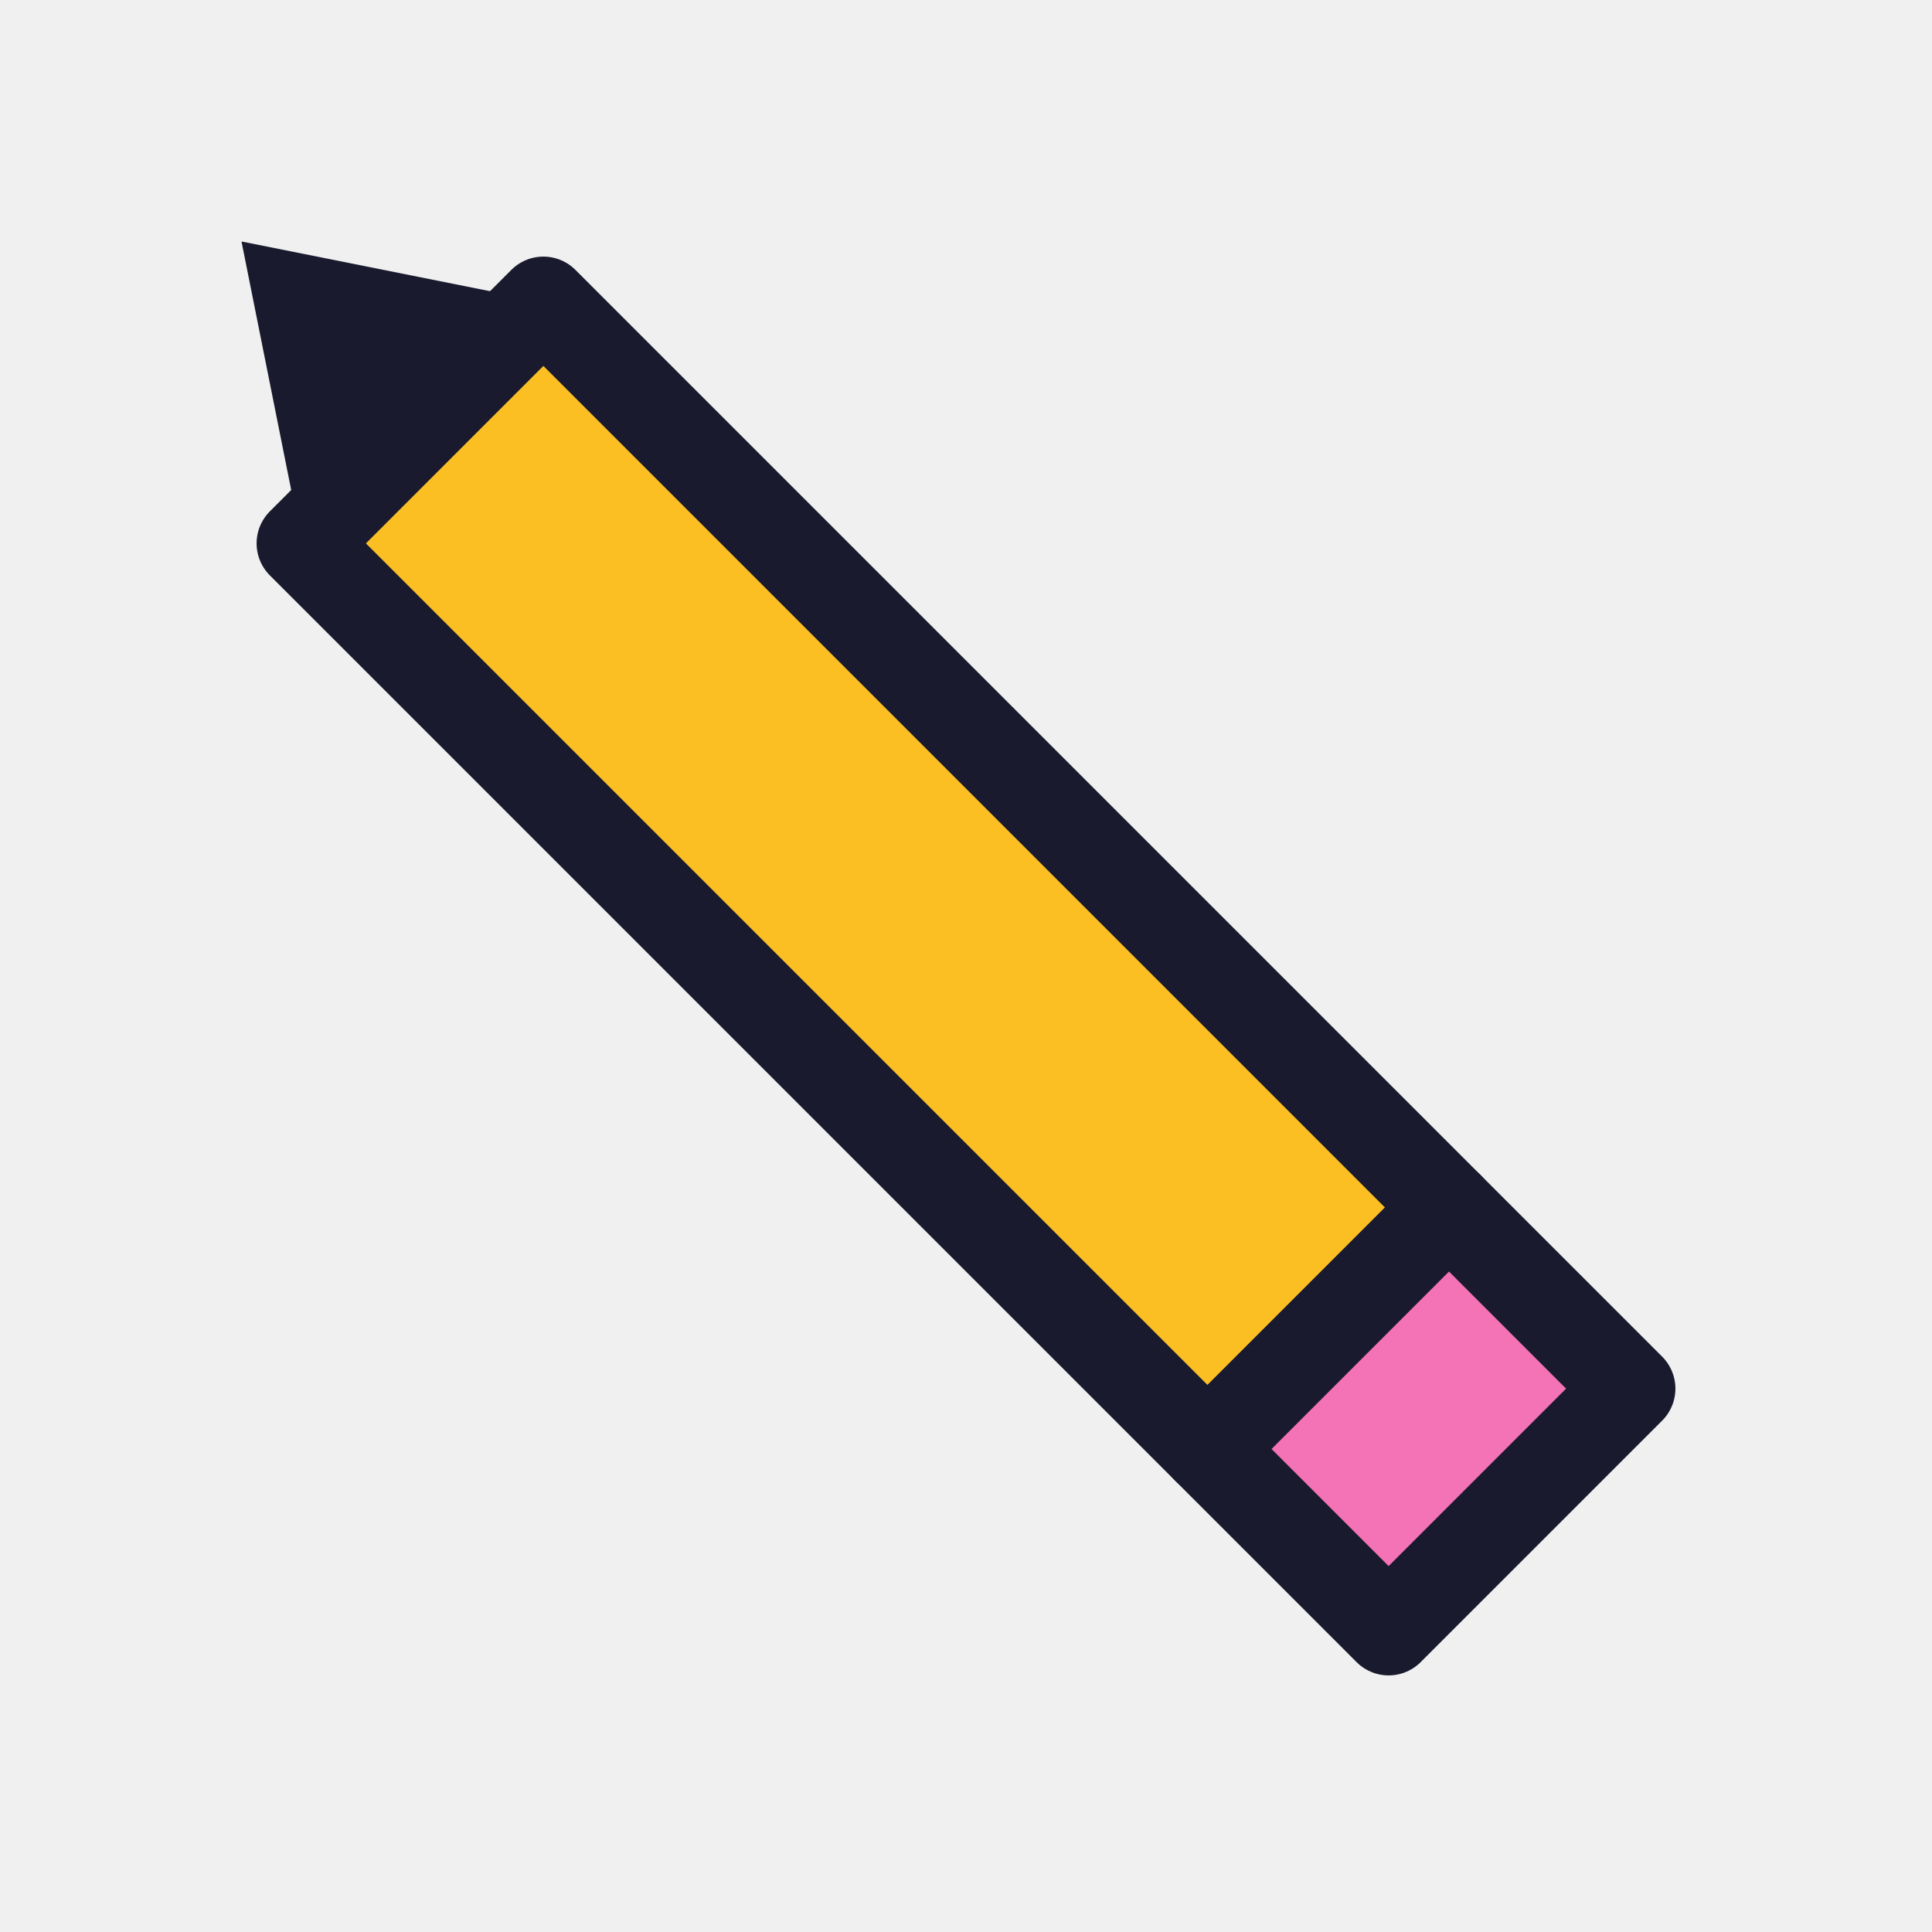
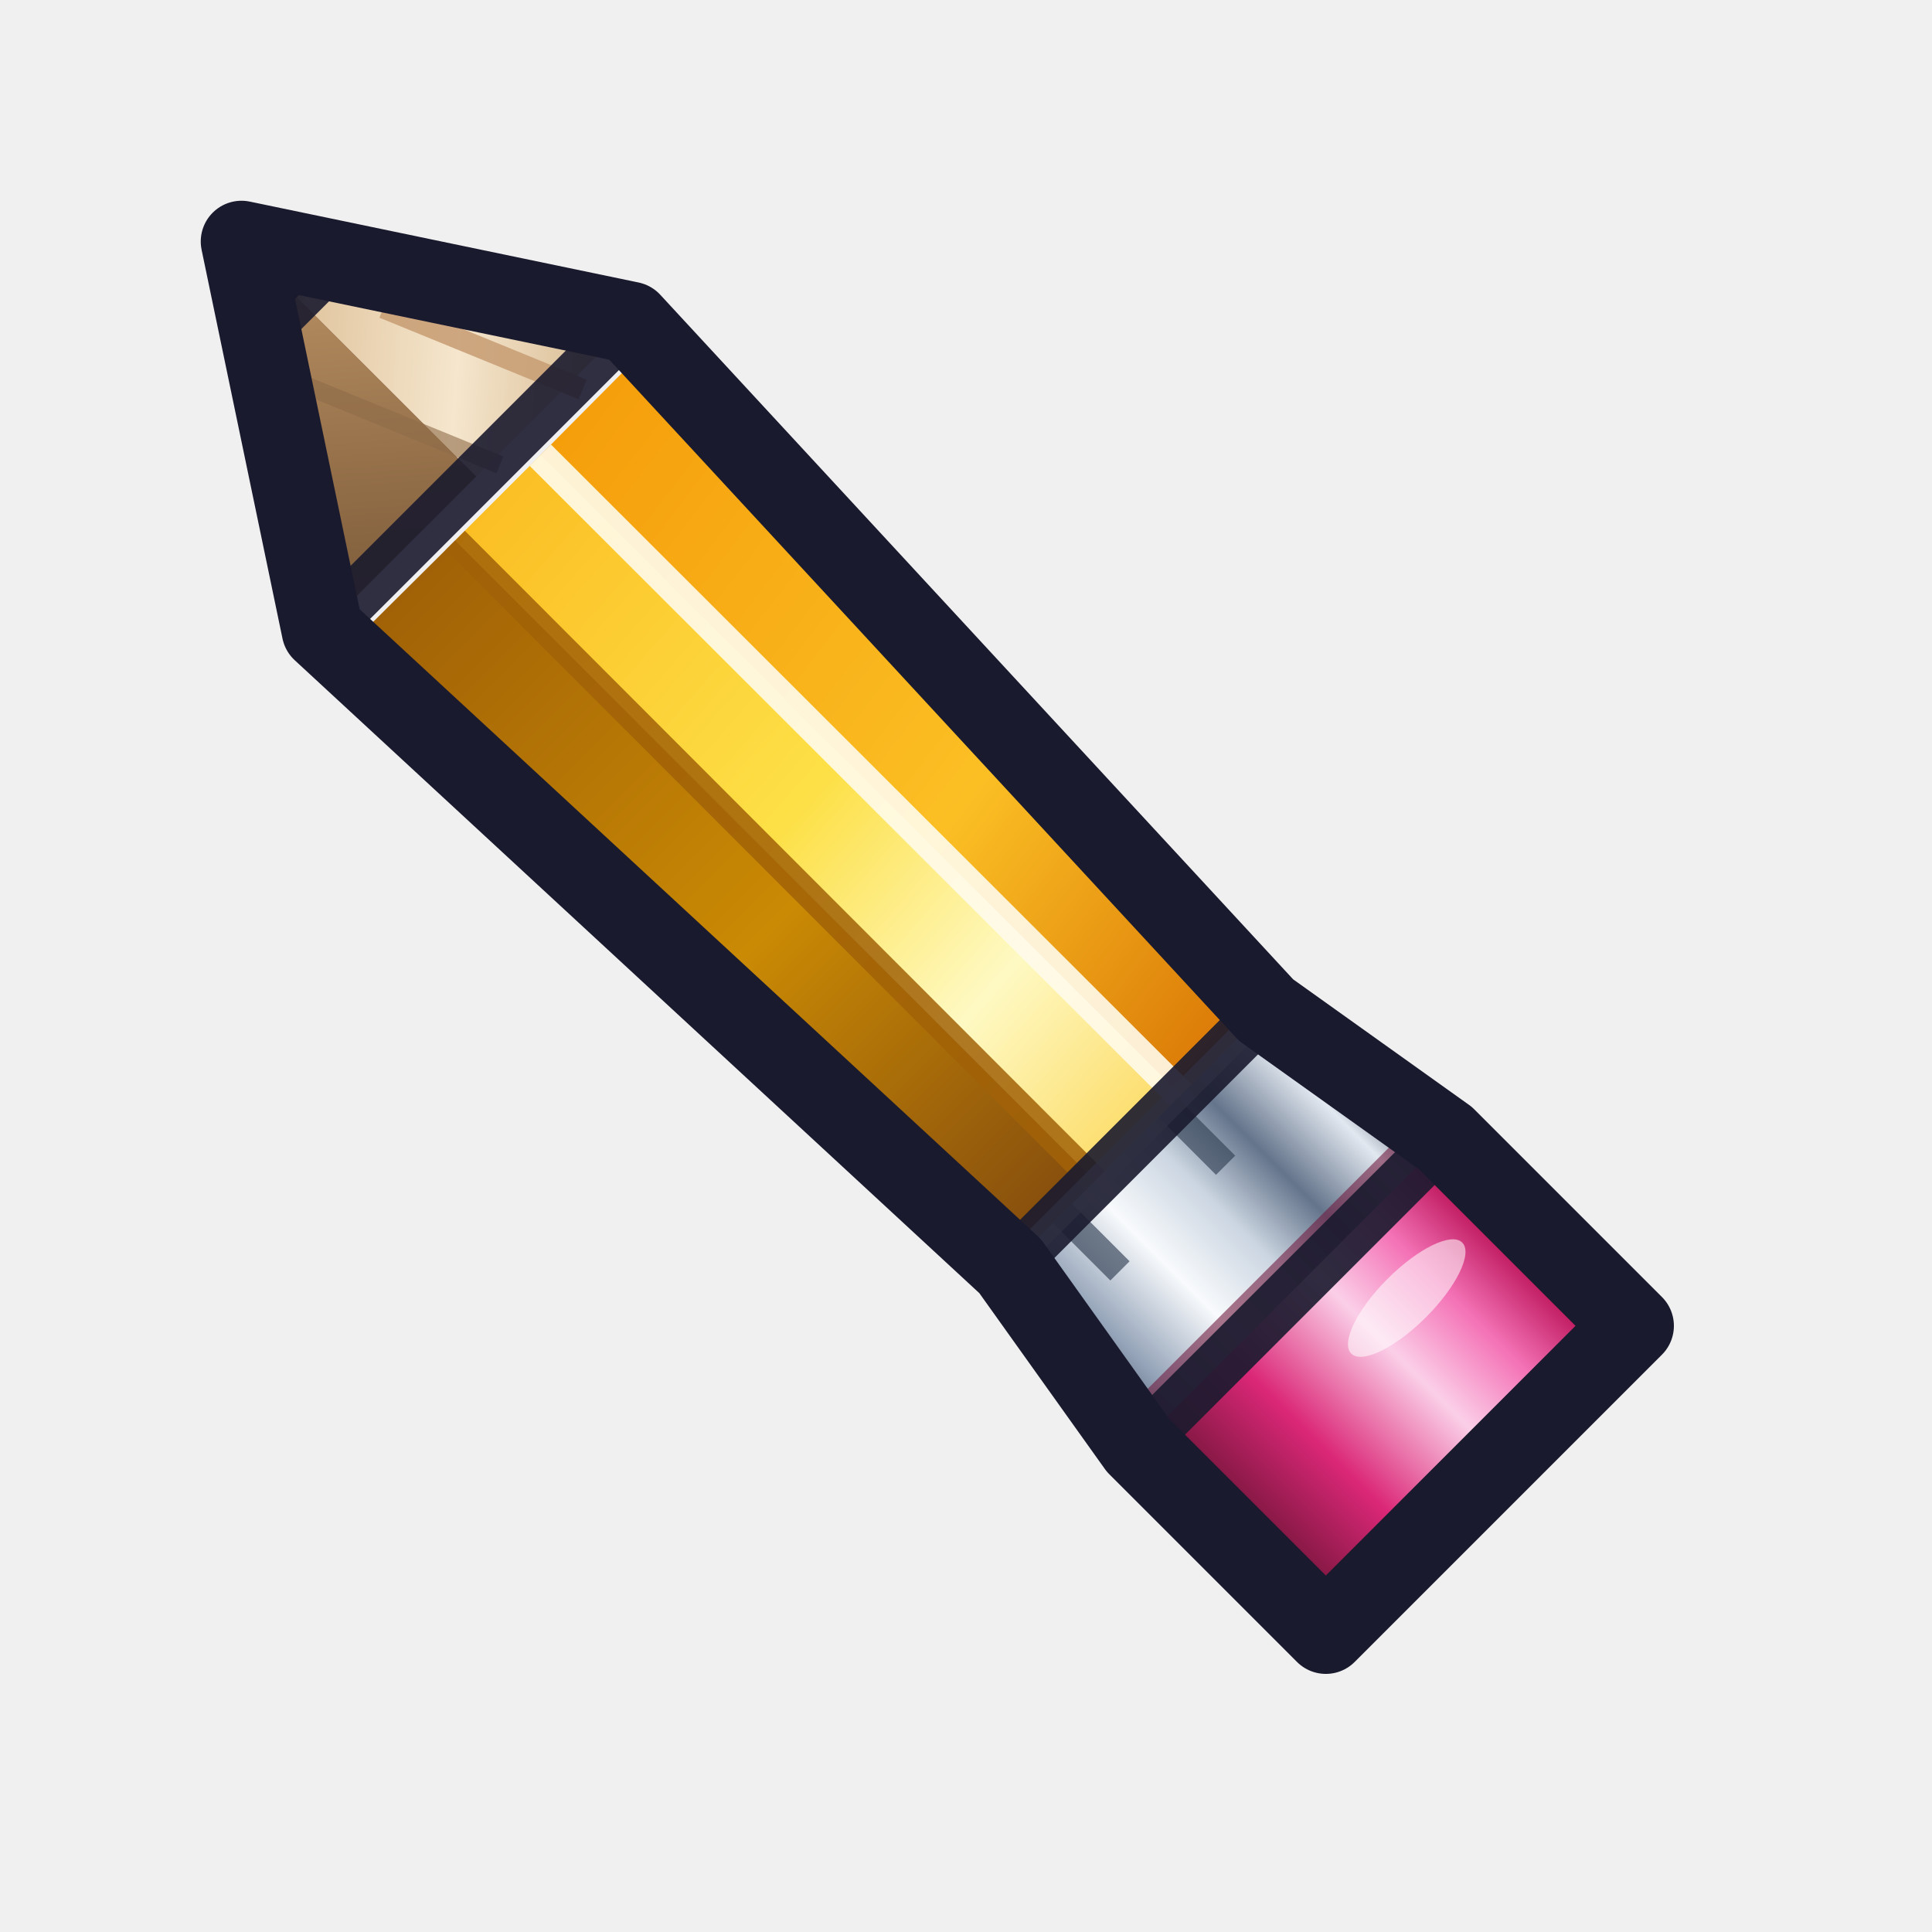
<svg xmlns="http://www.w3.org/2000/svg" width="32" height="32" viewBox="0 0 32 32">
-   <path d="M5 9 L9 5 L24 20 L20 24 Z" fill="#fbbf24" stroke="#1a1a2e" stroke-width="1.5" stroke-linejoin="round" />
-   <path d="M4 4 L9 5 L5 9 Z" fill="#1a1a2e" stroke-linejoin="round" />
-   <path d="M20 24 L24 20 L27 23 L23 27 Z" fill="#f472b6" stroke="#1a1a2e" stroke-width="1.5" stroke-linejoin="round" />
+   <defs>
+     <linearGradient id="pFaceMid" gradientUnits="userSpaceOnUse" x1="7.5" y1="9.0" x2="19.6" y2="19.6">
+       <stop offset="0" stop-color="#fbbf24" />
+       <stop offset="0.45" stop-color="#fde047" />
+       <stop offset="0.72" stop-color="#fef9c3" />
+       <stop offset="1" stop-color="#fcd34d" />
+     </linearGradient>
+     <linearGradient id="pFaceUp" gradientUnits="userSpaceOnUse" x1="8.95" y1="7.54" x2="20.97" y2="16.73">
+       <stop offset="0" stop-color="#f59e0b" />
+       <stop offset="0.6" stop-color="#fbbf24" />
+       <stop offset="1" stop-color="#d97706" />
+     </linearGradient>
+     <linearGradient id="pFaceDown" gradientUnits="userSpaceOnUse" x1="6.12" y1="10.36" x2="16.73" y2="20.97">
+       <stop offset="0" stop-color="#a16207" />
+       <stop offset="0.55" stop-color="#ca8a04" />
+       <stop offset="1" stop-color="#854d0e" />
+     </linearGradient>
+     <linearGradient id="pWoodUp" gradientUnits="userSpaceOnUse" x1="4.9" y1="4.9" x2="10.4" y2="5.3">
+       <stop offset="0" stop-color="#e0c39c" />
+       <stop offset="0.5" stop-color="#f5e6cd" />
+       <stop offset="1" stop-color="#d4b489" />
+     </linearGradient>
+     <linearGradient id="pWoodDown" gradientUnits="userSpaceOnUse" x1="4.9" y1="4.9" x2="5.3" y2="10.4">
+       <stop offset="0" stop-color="#b38b60" />
+       <stop offset="0.5" stop-color="#96714a" />
+       <stop offset="1" stop-color="#7a5a39" />
+     </linearGradient>
+     <linearGradient id="pFerrule" gradientUnits="userSpaceOnUse" x1="18.85" y1="23.94" x2="23.94" y2="18.85">
+       <stop offset="0" stop-color="#475569" />
+       <stop offset="0.14" stop-color="#94a3b8" />
+       <stop offset="0.34" stop-color="#f8fafc" />
+       <stop offset="0.52" stop-color="#cbd5e1" />
+       <stop offset="0.68" stop-color="#64748b" />
+       <stop offset="0.86" stop-color="#e2e8f0" />
+       <stop offset="1" stop-color="#334155" />
+     </linearGradient>
+     <linearGradient id="pEraser" gradientUnits="userSpaceOnUse" x1="21.4" y1="25.7" x2="25.7" y2="21.4">
+       <stop offset="0" stop-color="#831843" />
+       <stop offset="0.26" stop-color="#db2777" />
+       <stop offset="0.58" stop-color="#fbcfe8" />
+       <stop offset="0.80" stop-color="#f472b6" />
+       <stop offset="1" stop-color="#be185d" />
+     </linearGradient>
+     <linearGradient id="pLead" gradientUnits="userSpaceOnUse" x1="4.2" y1="5.5" x2="5.5" y2="4.2">
+       <stop offset="0" stop-color="#1f2937" />
+       <stop offset="0.5" stop-color="#111827" />
+       <stop offset="1" stop-color="#6b7280" />
+     </linearGradient>
+   </defs>
+   <path d="M6.12 10.36 L7.54 8.95 L18.14 19.56 L16.73 20.97 Z" fill="url(#pFaceDown)" />
+   <path d="M7.54 8.95 L8.95 7.54 L19.56 18.14 L18.14 19.56 Z" fill="url(#pFaceMid)" />
+   <path d="M8.95 7.54 L10.36 6.12 L20.97 16.73 L19.56 18.14 Z" fill="url(#pFaceUp)" />
+   <path d="M8.95 7.54 L19.56 18.14" fill="none" stroke="#fffbeb" stroke-width="0.5" opacity="0.9" />
+   <path d="M7.54 8.95 L18.14 19.56" fill="none" stroke="#a16207" stroke-width="0.45" opacity="0.85" />
+   <path d="M4.92 4.92 L7.89 7.89 L5.34 10.44 L4.32 5.52 Z" fill="url(#pWoodDown)" />
+   <path d="M5.52 4.32 L10.44 5.34 L7.89 7.89 L4.92 4.92 Z" fill="url(#pWoodUp)" />
+   <path d="M6.35 5.10 L9.65 6.45" fill="none" stroke="#c9a077" stroke-width="0.35" opacity="0.9" />
+   <path d="M4.98 6.35 L8.28 7.70" fill="none" stroke="#8d6a48" stroke-width="0.3" opacity="0.6" />
+   <path d="M4 4 L5.52 4.32 L4.32 5.52 Z" fill="url(#pLead)" />
+   <path d="M4.22 4.22 L4.78 4.40 L4.40 4.78 Z" fill="#d1d5db" opacity="0.85" />
+   <path d="M16.73 20.97 L20.97 16.73 L23.94 18.85 L18.85 23.94 Z" fill="url(#pFerrule)" />
+   <path d="M17.60 20.10 L18.55 21.05 M19.35 18.35 L20.30 19.30 M21.10 16.60 L22.05 17.55" stroke="#334155" stroke-width="0.45" opacity="0.65" fill="none" />
+   <path d="M16.73 20.97 L20.97 16.73" fill="none" stroke="#f1f5f9" stroke-width="0.4" opacity="0.7" />
+   <path d="M18.85 23.94 L23.94 18.85" stroke="#701a3f" stroke-width="1.1" opacity="0.6" fill="none" />
+   <path d="M18.85 23.94 L23.94 18.85 L27.05 21.96 L21.96 27.05 Z" fill="url(#pEraser)" />
+   <path d="M23.94 18.85 L27.05 21.96" fill="none" stroke="#fce7f3" stroke-width="0.5" opacity="0.95" />
+   <path d="M18.85 23.94 L21.96 27.05" fill="none" stroke="#831843" stroke-width="0.5" opacity="0.8" />
+   <ellipse cx="23.3" cy="21.5" rx="1.3" ry="0.45" fill="#ffffff" opacity="0.55" transform="rotate(-45 23.3 21.5)" />
+   <path d="M4 4 L10.44 5.34 L20.97 16.73 L23.94 18.85 L27.05 21.96 L21.96 27.05 L18.85 23.94 L16.73 20.97 L5.34 10.44 Z" fill="none" stroke="#1a1a2e" stroke-width="1.35" stroke-linejoin="round" />
+   <path d="M5.52 4.32 L4.32 5.52 M10.44 5.34 L5.34 10.44 M16.73 20.97 L20.97 16.73 M18.85 23.94 L23.94 18.85" fill="none" stroke="#1a1a2e" stroke-width="0.85" opacity="0.9" />
</svg>
